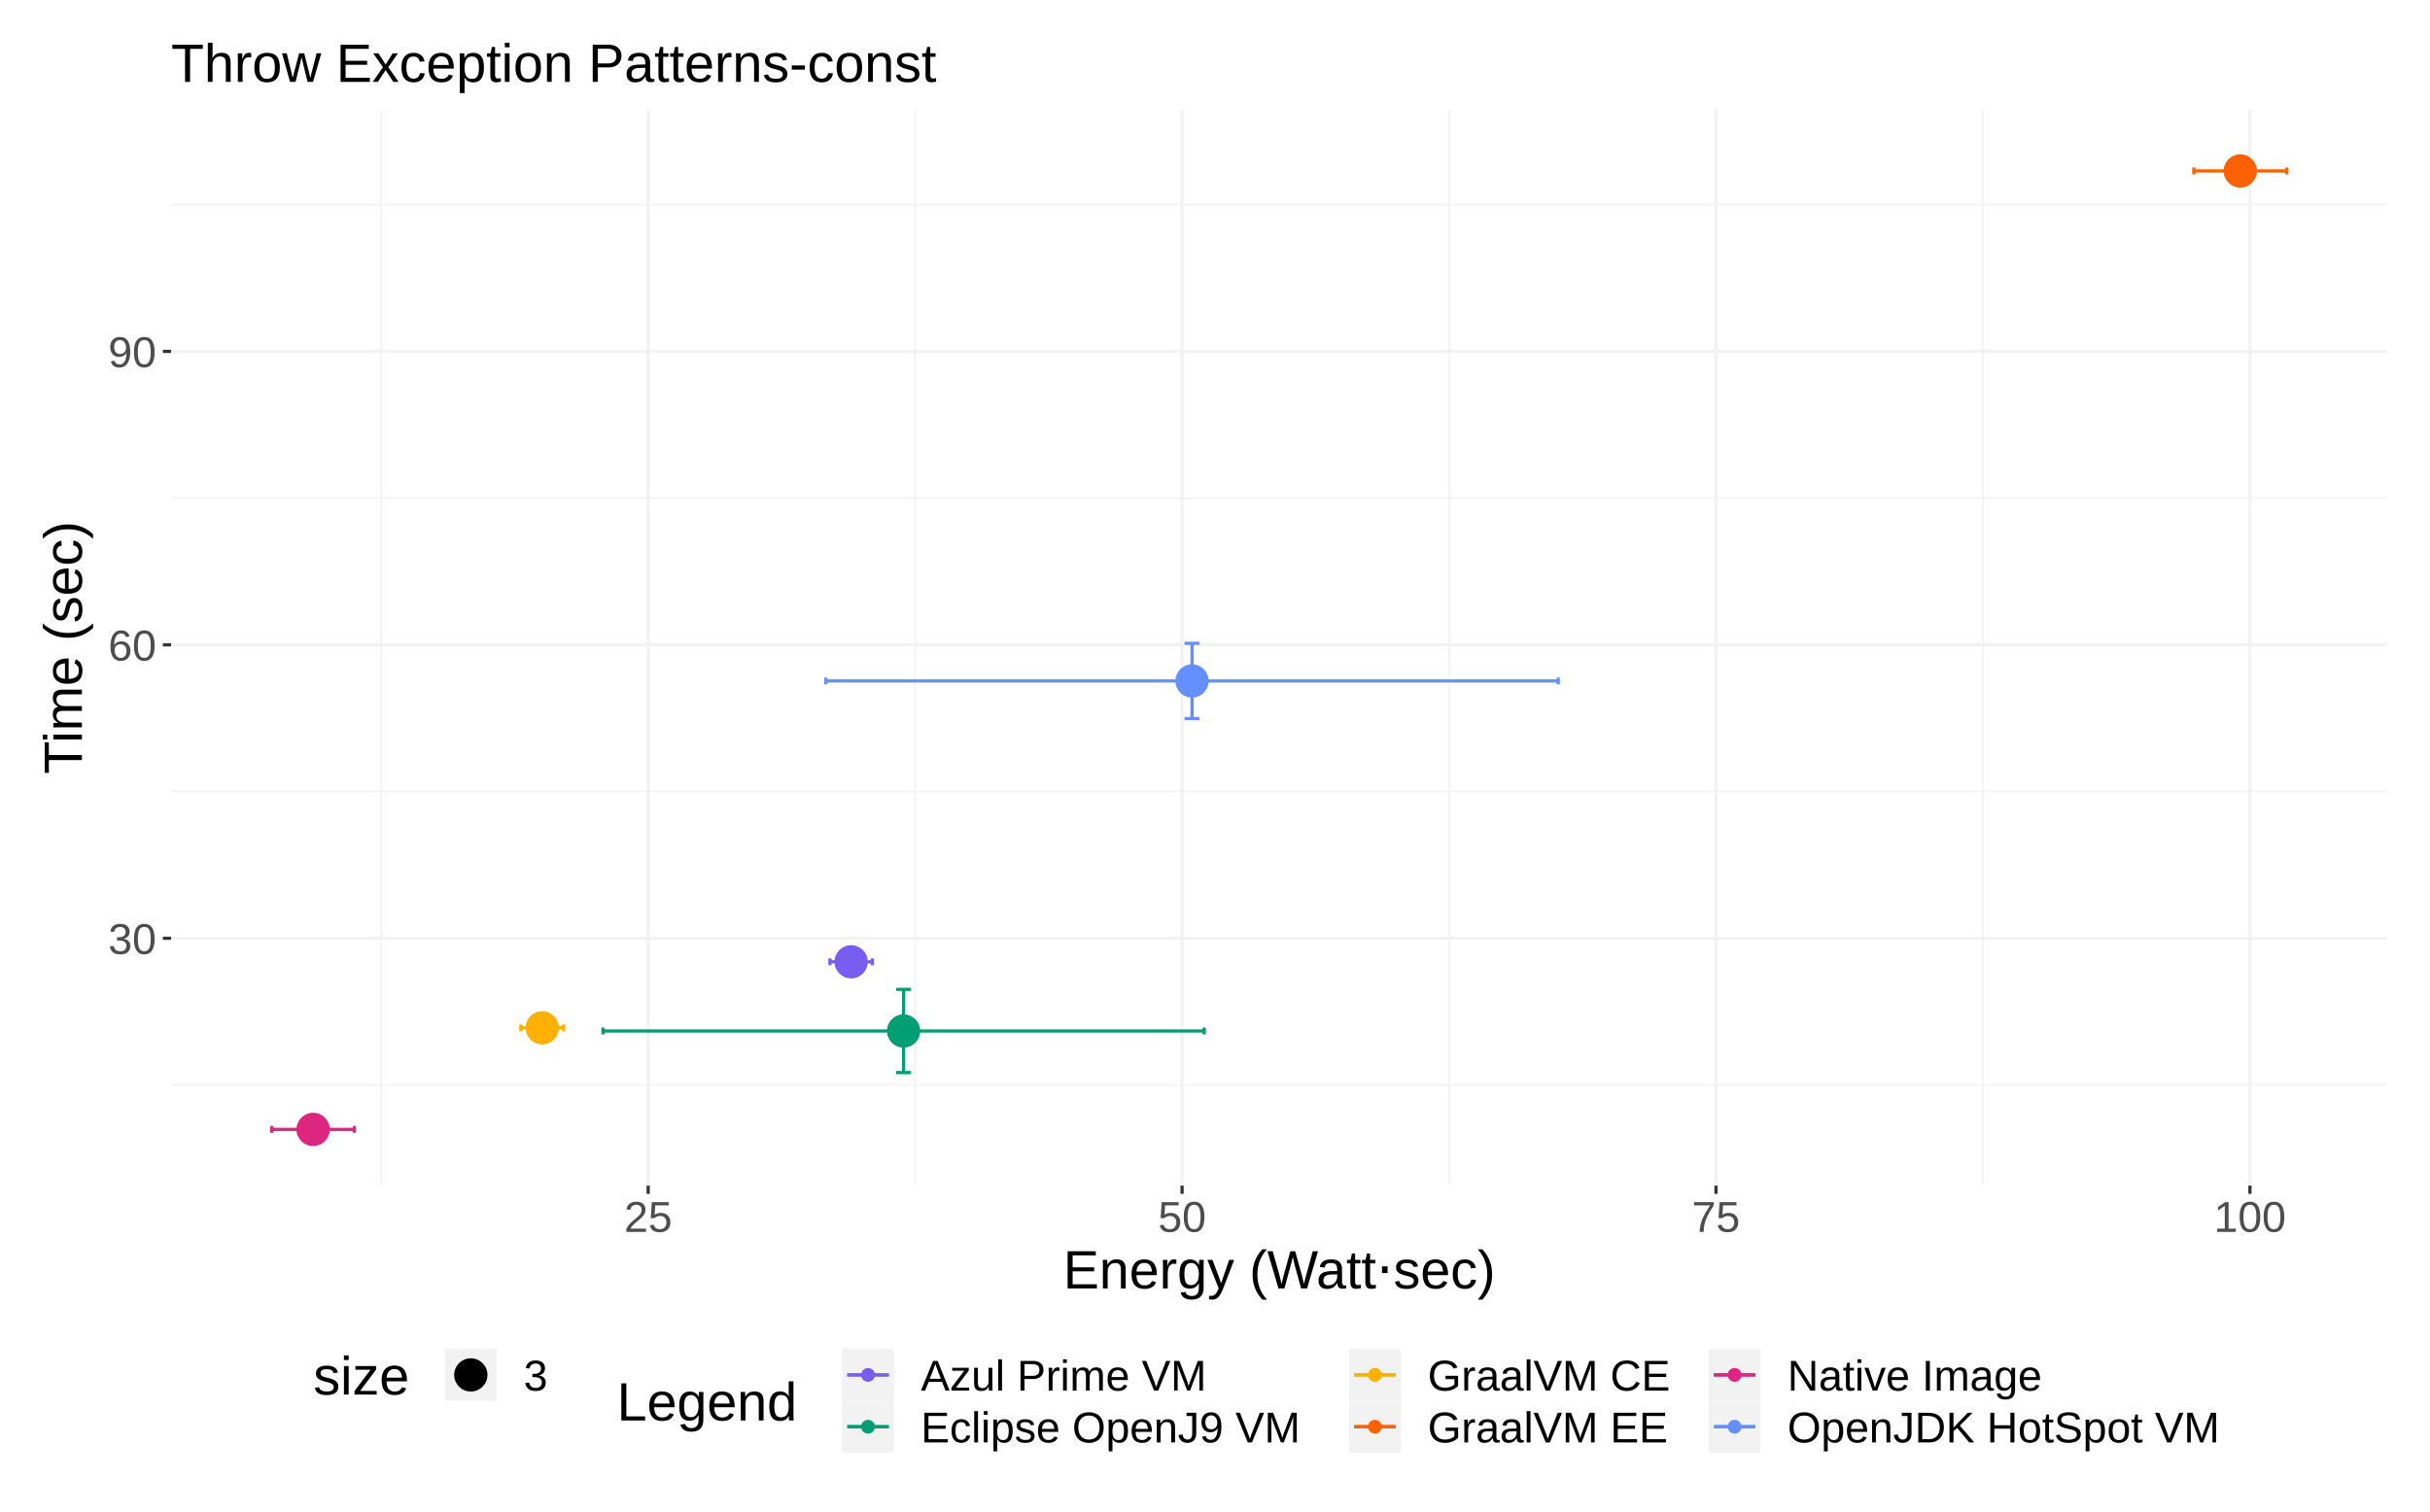
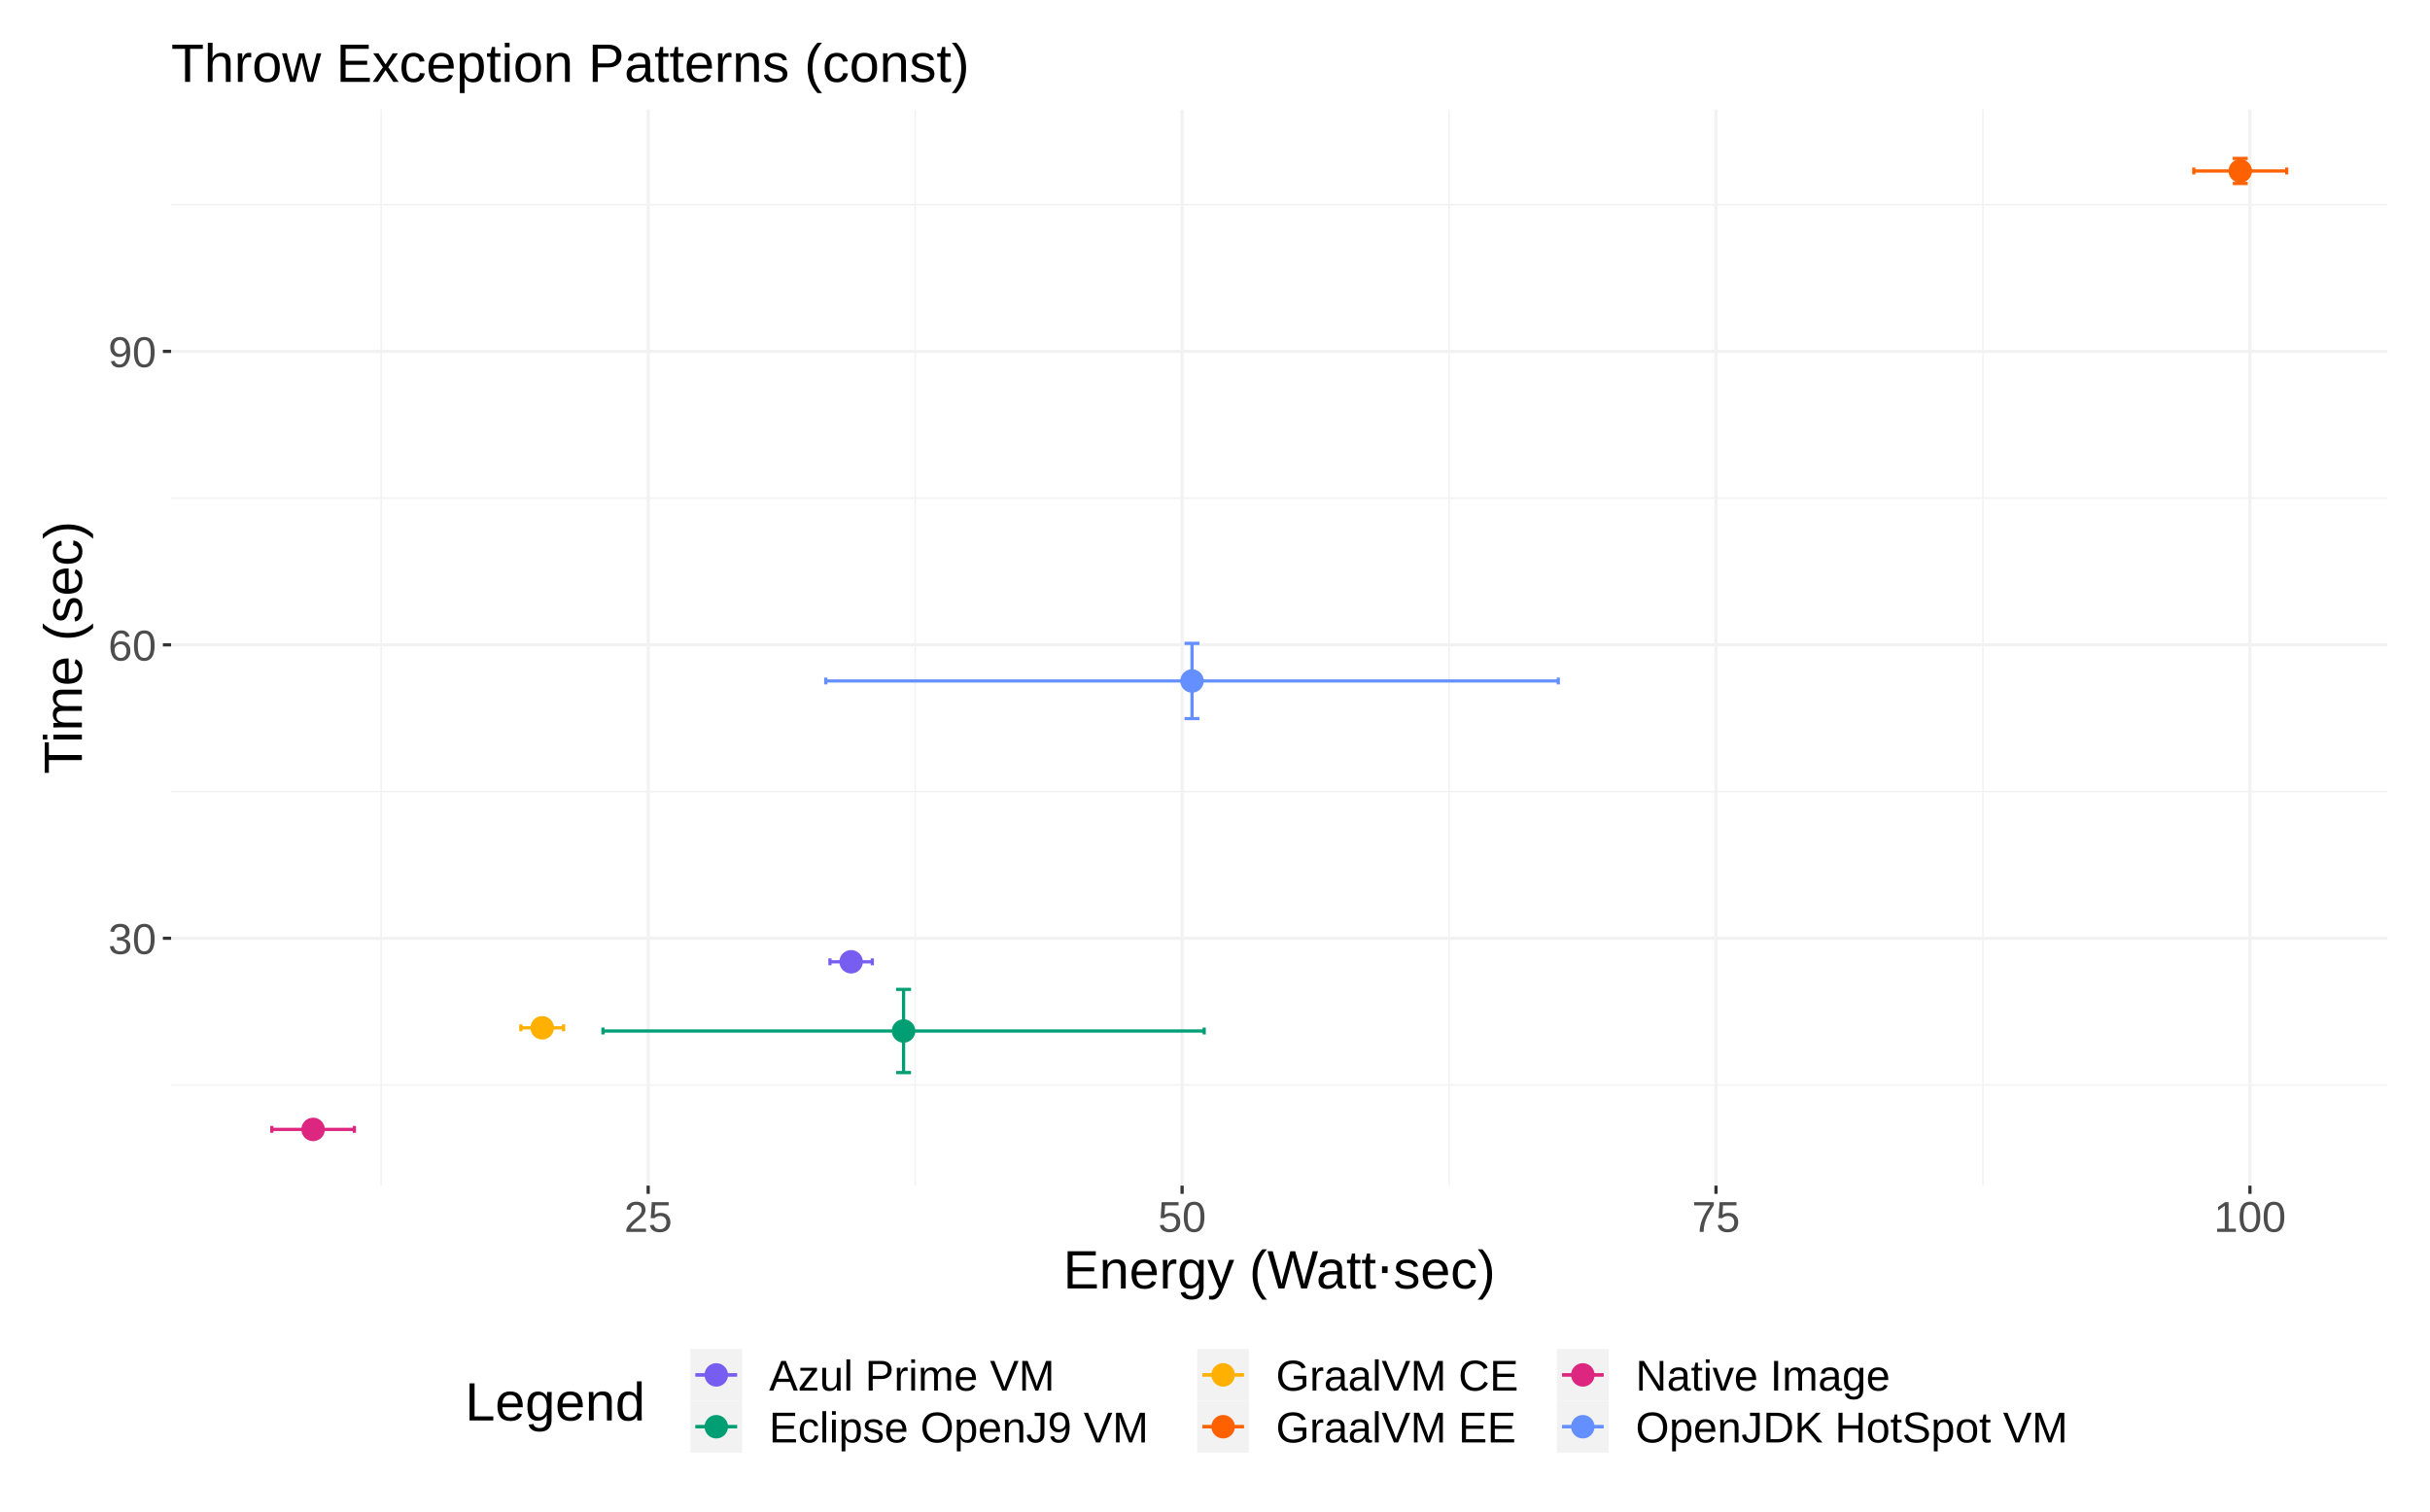
<svg xmlns="http://www.w3.org/2000/svg" class="svglite" width="810.00pt" height="504.00pt" viewBox="0 0 810.00 504.00">
  <defs>
    <style type="text/css">
    .svglite line, .svglite polyline, .svglite polygon, .svglite path, .svglite rect, .svglite circle {
      fill: none;
      stroke: #000000;
      stroke-linecap: round;
      stroke-linejoin: round;
      stroke-miterlimit: 10.00;
    }
    .svglite text {
      white-space: pre;
    }
  </style>
  </defs>
  <rect width="100%" height="100%" style="stroke: none; fill: #FFFFFF;" />
  <defs>
    <clipPath id="cpMC4wMHw4MTAuMDB8MC4wMHw1MDQuMDA=">
      <rect x="0.00" y="0.00" width="810.00" height="504.00" />
    </clipPath>
  </defs>
  <g clip-path="url(#cpMC4wMHw4MTAuMDB8MC4wMHw1MDQuMDA=)">
    <rect x="0.00" y="-0" width="810.00" height="504.00" style="stroke-width: 1.07; stroke: #FFFFFF; fill: #FFFFFF;" />
  </g>
  <defs>
    <clipPath id="cpNTcuMDN8Nzk1LjgzfDM2LjUyfDM5NS4zMg==">
      <rect x="57.03" y="36.52" width="738.80" height="358.80" />
    </clipPath>
  </defs>
  <g clip-path="url(#cpNTcuMDN8Nzk1LjgzfDM2LjUyfDM5NS4zMg==)">
    <rect x="57.03" y="36.52" width="738.80" height="358.80" style="stroke-width: 1.07; stroke: none;" />
    <polyline points="57.03,361.76 795.83,361.76 " style="stroke-width: 0.53; stroke: #F2F2F2; stroke-linecap: butt;" />
    <polyline points="57.03,263.92 795.83,263.92 " style="stroke-width: 0.53; stroke: #F2F2F2; stroke-linecap: butt;" />
    <polyline points="57.03,166.08 795.83,166.08 " style="stroke-width: 0.53; stroke: #F2F2F2; stroke-linecap: butt;" />
    <polyline points="57.03,68.24 795.83,68.24 " style="stroke-width: 0.53; stroke: #F2F2F2; stroke-linecap: butt;" />
    <polyline points="127.07,395.32 127.07,36.52 " style="stroke-width: 0.53; stroke: #F2F2F2; stroke-linecap: butt;" />
    <polyline points="305.04,395.32 305.04,36.52 " style="stroke-width: 0.53; stroke: #F2F2F2; stroke-linecap: butt;" />
    <polyline points="483.02,395.32 483.02,36.52 " style="stroke-width: 0.53; stroke: #F2F2F2; stroke-linecap: butt;" />
    <polyline points="660.99,395.32 660.99,36.52 " style="stroke-width: 0.53; stroke: #F2F2F2; stroke-linecap: butt;" />
    <polyline points="57.03,312.84 795.83,312.84 " style="stroke-width: 1.07; stroke: #F2F2F2; stroke-linecap: butt;" />
    <polyline points="57.03,215.00 795.83,215.00 " style="stroke-width: 1.07; stroke: #F2F2F2; stroke-linecap: butt;" />
    <polyline points="57.03,117.16 795.83,117.16 " style="stroke-width: 1.07; stroke: #F2F2F2; stroke-linecap: butt;" />
    <polyline points="216.06,395.32 216.06,36.52 " style="stroke-width: 1.07; stroke: #F2F2F2; stroke-linecap: butt;" />
    <polyline points="394.03,395.32 394.03,36.52 " style="stroke-width: 1.07; stroke: #F2F2F2; stroke-linecap: butt;" />
    <polyline points="572.00,395.32 572.00,36.52 " style="stroke-width: 1.07; stroke: #F2F2F2; stroke-linecap: butt;" />
    <polyline points="749.98,395.32 749.98,36.52 " style="stroke-width: 1.07; stroke: #F2F2F2; stroke-linecap: butt;" />
-     <circle cx="283.71" cy="320.69" r="5.19" style="stroke-width: 0.71; stroke: #785EF0; fill: #785EF0;" />
-     <circle cx="301.19" cy="343.76" r="5.19" style="stroke-width: 0.71; stroke: #009E73; fill: #009E73;" />
-     <circle cx="180.74" cy="342.70" r="5.19" style="stroke-width: 0.71; stroke: #FFB000; fill: #FFB000;" />
-     <circle cx="746.75" cy="57.00" r="5.19" style="stroke-width: 0.71; stroke: #FE6100; fill: #FE6100;" />
-     <circle cx="104.37" cy="376.58" r="5.19" style="stroke-width: 0.71; stroke: #DC267F; fill: #DC267F;" />
-     <circle cx="397.34" cy="227.05" r="5.19" style="stroke-width: 0.71; stroke: #648FFF; fill: #648FFF;" />
+     <circle cx="283.71" cy="320.69" r="3.56" style="stroke-width: 0.71; stroke: #785EF0; fill: #785EF0;" />
+     <circle cx="301.19" cy="343.76" r="3.56" style="stroke-width: 0.71; stroke: #009E73; fill: #009E73;" />
+     <circle cx="180.74" cy="342.70" r="3.56" style="stroke-width: 0.71; stroke: #FFB000; fill: #FFB000;" />
+     <circle cx="746.75" cy="57.00" r="3.56" style="stroke-width: 0.71; stroke: #FE6100; fill: #FE6100;" />
+     <circle cx="104.37" cy="376.58" r="3.56" style="stroke-width: 0.71; stroke: #DC267F; fill: #DC267F;" />
+     <circle cx="397.34" cy="227.05" r="3.56" style="stroke-width: 0.71; stroke: #648FFF; fill: #648FFF;" />
    <polyline points="290.77,321.83 290.77,319.55 " style="stroke-width: 1.07; stroke: #785EF0; stroke-linecap: butt;" />
    <polyline points="290.77,320.69 276.65,320.69 " style="stroke-width: 1.07; stroke: #785EF0; stroke-linecap: butt;" />
    <polyline points="276.65,321.83 276.65,319.55 " style="stroke-width: 1.07; stroke: #785EF0; stroke-linecap: butt;" />
    <polyline points="401.40,344.90 401.40,342.62 " style="stroke-width: 1.07; stroke: #009E73; stroke-linecap: butt;" />
    <polyline points="401.40,343.76 200.99,343.76 " style="stroke-width: 1.07; stroke: #009E73; stroke-linecap: butt;" />
    <polyline points="200.99,344.90 200.99,342.62 " style="stroke-width: 1.07; stroke: #009E73; stroke-linecap: butt;" />
    <polyline points="187.86,343.84 187.86,341.56 " style="stroke-width: 1.07; stroke: #FFB000; stroke-linecap: butt;" />
    <polyline points="187.86,342.70 173.62,342.70 " style="stroke-width: 1.07; stroke: #FFB000; stroke-linecap: butt;" />
    <polyline points="173.62,343.84 173.62,341.56 " style="stroke-width: 1.07; stroke: #FFB000; stroke-linecap: butt;" />
    <polyline points="762.25,58.14 762.25,55.86 " style="stroke-width: 1.07; stroke: #FE6100; stroke-linecap: butt;" />
    <polyline points="762.25,57.00 731.26,57.00 " style="stroke-width: 1.07; stroke: #FE6100; stroke-linecap: butt;" />
    <polyline points="731.26,58.14 731.26,55.86 " style="stroke-width: 1.07; stroke: #FE6100; stroke-linecap: butt;" />
    <polyline points="118.13,377.73 118.13,375.44 " style="stroke-width: 1.07; stroke: #DC267F; stroke-linecap: butt;" />
    <polyline points="118.13,376.58 90.61,376.58 " style="stroke-width: 1.07; stroke: #DC267F; stroke-linecap: butt;" />
    <polyline points="90.61,377.73 90.61,375.44 " style="stroke-width: 1.07; stroke: #DC267F; stroke-linecap: butt;" />
    <polyline points="519.42,228.20 519.42,225.91 " style="stroke-width: 1.07; stroke: #648FFF; stroke-linecap: butt;" />
    <polyline points="519.42,227.05 275.26,227.05 " style="stroke-width: 1.07; stroke: #648FFF; stroke-linecap: butt;" />
    <polyline points="275.26,228.20 275.26,225.91 " style="stroke-width: 1.07; stroke: #648FFF; stroke-linecap: butt;" />
    <polyline points="281.22,320.16 286.20,320.16 " style="stroke-width: 1.07; stroke: #785EF0; stroke-linecap: butt;" />
    <polyline points="283.71,320.16 283.71,321.23 " style="stroke-width: 1.07; stroke: #785EF0; stroke-linecap: butt;" />
    <polyline points="281.22,321.23 286.20,321.23 " style="stroke-width: 1.07; stroke: #785EF0; stroke-linecap: butt;" />
    <polyline points="298.70,329.89 303.68,329.89 " style="stroke-width: 1.07; stroke: #009E73; stroke-linecap: butt;" />
    <polyline points="301.19,329.89 301.19,357.63 " style="stroke-width: 1.07; stroke: #009E73; stroke-linecap: butt;" />
    <polyline points="298.70,357.63 303.68,357.63 " style="stroke-width: 1.07; stroke: #009E73; stroke-linecap: butt;" />
    <polyline points="178.25,342.24 183.23,342.24 " style="stroke-width: 1.07; stroke: #FFB000; stroke-linecap: butt;" />
    <polyline points="180.74,342.24 180.74,343.16 " style="stroke-width: 1.07; stroke: #FFB000; stroke-linecap: butt;" />
    <polyline points="178.25,343.16 183.23,343.16 " style="stroke-width: 1.07; stroke: #FFB000; stroke-linecap: butt;" />
    <polyline points="744.26,52.83 749.25,52.83 " style="stroke-width: 1.07; stroke: #FE6100; stroke-linecap: butt;" />
    <polyline points="746.75,52.83 746.75,61.17 " style="stroke-width: 1.07; stroke: #FE6100; stroke-linecap: butt;" />
    <polyline points="744.26,61.17 749.25,61.17 " style="stroke-width: 1.07; stroke: #FE6100; stroke-linecap: butt;" />
    <polyline points="101.88,374.15 106.87,374.15 " style="stroke-width: 1.07; stroke: #DC267F; stroke-linecap: butt;" />
    <polyline points="104.37,374.15 104.37,379.01 " style="stroke-width: 1.07; stroke: #DC267F; stroke-linecap: butt;" />
    <polyline points="101.88,379.01 106.87,379.01 " style="stroke-width: 1.07; stroke: #DC267F; stroke-linecap: butt;" />
    <polyline points="394.85,214.51 399.83,214.51 " style="stroke-width: 1.07; stroke: #648FFF; stroke-linecap: butt;" />
    <polyline points="397.34,214.51 397.34,239.60 " style="stroke-width: 1.07; stroke: #648FFF; stroke-linecap: butt;" />
    <polyline points="394.85,239.60 399.83,239.60 " style="stroke-width: 1.07; stroke: #648FFF; stroke-linecap: butt;" />
  </g>
  <g clip-path="url(#cpMC4wMHw4MTAuMDB8MC4wMHw1MDQuMDA=)">
    <text x="52.10" y="318.09" text-anchor="end" style="font-size: 14.40px;fill: #4D4D4D; font-family: &quot;Liberation Sans&quot;;" textLength="18.32px" lengthAdjust="spacingAndGlyphs">30</text>
    <text x="52.10" y="220.25" text-anchor="end" style="font-size: 14.40px;fill: #4D4D4D; font-family: &quot;Liberation Sans&quot;;" textLength="18.32px" lengthAdjust="spacingAndGlyphs">60</text>
    <text x="52.10" y="122.41" text-anchor="end" style="font-size: 14.40px;fill: #4D4D4D; font-family: &quot;Liberation Sans&quot;;" textLength="18.32px" lengthAdjust="spacingAndGlyphs">90</text>
    <polyline points="54.29,312.84 57.03,312.84 " style="stroke-width: 1.07; stroke: #333333; stroke-linecap: butt;" />
    <polyline points="54.29,215.00 57.03,215.00 " style="stroke-width: 1.07; stroke: #333333; stroke-linecap: butt;" />
    <polyline points="54.29,117.16 57.03,117.16 " style="stroke-width: 1.07; stroke: #333333; stroke-linecap: butt;" />
    <polyline points="216.06,398.06 216.06,395.32 " style="stroke-width: 1.07; stroke: #333333; stroke-linecap: butt;" />
    <polyline points="394.03,398.06 394.03,395.32 " style="stroke-width: 1.07; stroke: #333333; stroke-linecap: butt;" />
    <polyline points="572.00,398.06 572.00,395.32 " style="stroke-width: 1.07; stroke: #333333; stroke-linecap: butt;" />
    <polyline points="749.98,398.06 749.98,395.32 " style="stroke-width: 1.07; stroke: #333333; stroke-linecap: butt;" />
    <text x="216.06" y="410.74" text-anchor="middle" style="font-size: 14.40px;fill: #4D4D4D; font-family: &quot;Liberation Sans&quot;;" textLength="18.32px" lengthAdjust="spacingAndGlyphs">25</text>
    <text x="394.03" y="410.74" text-anchor="middle" style="font-size: 14.40px;fill: #4D4D4D; font-family: &quot;Liberation Sans&quot;;" textLength="18.32px" lengthAdjust="spacingAndGlyphs">50</text>
    <text x="572.00" y="410.74" text-anchor="middle" style="font-size: 14.40px;fill: #4D4D4D; font-family: &quot;Liberation Sans&quot;;" textLength="18.32px" lengthAdjust="spacingAndGlyphs">75</text>
    <text x="749.98" y="410.74" text-anchor="middle" style="font-size: 14.40px;fill: #4D4D4D; font-family: &quot;Liberation Sans&quot;;" textLength="27.48px" lengthAdjust="spacingAndGlyphs">100</text>
    <text x="426.43" y="429.60" text-anchor="middle" style="font-size: 18.00px; font-family: &quot;Liberation Sans&quot;;" textLength="160.65px" lengthAdjust="spacingAndGlyphs">Energy (Watt⋅sec)</text>
    <text transform="translate(27.30,215.92) rotate(-90)" text-anchor="middle" style="font-size: 18.00px; font-family: &quot;Liberation Sans&quot;;" textLength="94.16px" lengthAdjust="spacingAndGlyphs">Time (sec)</text>
-     <rect x="98.96" y="444.31" width="90.23" height="28.24" style="stroke-width: 1.07; stroke: none; fill: #FFFFFF;" />
-     <text x="104.44" y="464.99" style="font-size: 18.00px; font-family: &quot;Liberation Sans&quot;;" textLength="34.90px" lengthAdjust="spacingAndGlyphs">size</text>
-     <rect x="148.30" y="449.79" width="17.28" height="17.28" style="stroke-width: 1.07; stroke: none; fill: #F2F2F2;" />
-     <circle cx="156.94" cy="458.43" r="5.19" style="stroke-width: 0.71; fill: #000000;" />
-     <text x="174.55" y="463.67" style="font-size: 14.40px; font-family: &quot;Liberation Sans&quot;;" textLength="9.16px" lengthAdjust="spacingAndGlyphs">3</text>
-     <rect x="200.15" y="444.31" width="553.75" height="45.52" style="stroke-width: 1.07; stroke: none; fill: #FFFFFF;" />
-     <text x="205.63" y="473.63" style="font-size: 18.00px; font-family: &quot;Liberation Sans&quot;;" textLength="66.12px" lengthAdjust="spacingAndGlyphs">Legend</text>
-     <rect x="280.71" y="449.79" width="17.28" height="17.28" style="stroke-width: 1.07; stroke: none; fill: #F2F2F2;" />
-     <circle cx="289.35" cy="458.43" r="1.95" style="stroke-width: 0.71; stroke: #785EF0; fill: #785EF0;" />
-     <line x1="282.44" y1="458.43" x2="296.26" y2="458.43" style="stroke-width: 1.07; stroke: #785EF0; stroke-linecap: butt;" />
-     <line x1="282.44" y1="458.43" x2="296.26" y2="458.43" style="stroke-width: 1.07; stroke: #785EF0; stroke-linecap: butt;" />
-     <rect x="280.71" y="467.07" width="17.28" height="17.28" style="stroke-width: 1.07; stroke: none; fill: #F2F2F2;" />
-     <circle cx="289.35" cy="475.71" r="1.95" style="stroke-width: 0.71; stroke: #009E73; fill: #009E73;" />
-     <line x1="282.44" y1="475.71" x2="296.26" y2="475.71" style="stroke-width: 1.07; stroke: #009E73; stroke-linecap: butt;" />
-     <line x1="282.44" y1="475.71" x2="296.26" y2="475.71" style="stroke-width: 1.07; stroke: #009E73; stroke-linecap: butt;" />
-     <rect x="449.66" y="449.79" width="17.28" height="17.28" style="stroke-width: 1.07; stroke: none; fill: #F2F2F2;" />
-     <circle cx="458.30" cy="458.43" r="1.95" style="stroke-width: 0.71; stroke: #FFB000; fill: #FFB000;" />
-     <line x1="451.39" y1="458.43" x2="465.21" y2="458.43" style="stroke-width: 1.07; stroke: #FFB000; stroke-linecap: butt;" />
-     <line x1="451.39" y1="458.43" x2="465.21" y2="458.43" style="stroke-width: 1.07; stroke: #FFB000; stroke-linecap: butt;" />
-     <rect x="449.66" y="467.07" width="17.28" height="17.28" style="stroke-width: 1.07; stroke: none; fill: #F2F2F2;" />
-     <circle cx="458.30" cy="475.71" r="1.95" style="stroke-width: 0.71; stroke: #FE6100; fill: #FE6100;" />
-     <line x1="451.39" y1="475.71" x2="465.21" y2="475.71" style="stroke-width: 1.07; stroke: #FE6100; stroke-linecap: butt;" />
-     <line x1="451.39" y1="475.71" x2="465.21" y2="475.71" style="stroke-width: 1.07; stroke: #FE6100; stroke-linecap: butt;" />
-     <rect x="569.56" y="449.79" width="17.28" height="17.28" style="stroke-width: 1.07; stroke: none; fill: #F2F2F2;" />
-     <circle cx="578.20" cy="458.43" r="1.95" style="stroke-width: 0.71; stroke: #DC267F; fill: #DC267F;" />
-     <line x1="571.29" y1="458.43" x2="585.11" y2="458.43" style="stroke-width: 1.07; stroke: #DC267F; stroke-linecap: butt;" />
-     <line x1="571.29" y1="458.43" x2="585.11" y2="458.43" style="stroke-width: 1.07; stroke: #DC267F; stroke-linecap: butt;" />
-     <rect x="569.56" y="467.07" width="17.28" height="17.28" style="stroke-width: 1.07; stroke: none; fill: #F2F2F2;" />
-     <circle cx="578.20" cy="475.71" r="1.95" style="stroke-width: 0.71; stroke: #648FFF; fill: #648FFF;" />
-     <line x1="571.29" y1="475.71" x2="585.11" y2="475.71" style="stroke-width: 1.07; stroke: #648FFF; stroke-linecap: butt;" />
-     <line x1="571.29" y1="475.71" x2="585.11" y2="475.71" style="stroke-width: 1.07; stroke: #648FFF; stroke-linecap: butt;" />
-     <text x="306.96" y="463.67" style="font-size: 14.40px; font-family: &quot;Liberation Sans&quot;;" textLength="103.13px" lengthAdjust="spacingAndGlyphs">Azul Prime VM</text>
-     <text x="306.96" y="480.95" style="font-size: 14.40px; font-family: &quot;Liberation Sans&quot;;" textLength="133.74px" lengthAdjust="spacingAndGlyphs">Eclipse OpenJ9 VM</text>
-     <text x="475.91" y="463.67" style="font-size: 14.40px; font-family: &quot;Liberation Sans&quot;;" textLength="84.69px" lengthAdjust="spacingAndGlyphs">GraalVM CE</text>
-     <text x="475.91" y="480.95" style="font-size: 14.40px; font-family: &quot;Liberation Sans&quot;;" textLength="83.73px" lengthAdjust="spacingAndGlyphs">GraalVM EE</text>
-     <text x="595.81" y="463.67" style="font-size: 14.40px; font-family: &quot;Liberation Sans&quot;;" textLength="96.25px" lengthAdjust="spacingAndGlyphs">Native Image</text>
-     <text x="595.81" y="480.95" style="font-size: 14.40px; font-family: &quot;Liberation Sans&quot;;" textLength="152.61px" lengthAdjust="spacingAndGlyphs">OpenJDK HotSpot VM</text>
-     <text x="57.03" y="27.30" style="font-size: 18.00px; font-family: &quot;Liberation Sans&quot;;" textLength="284.57px" lengthAdjust="spacingAndGlyphs">Throw Exception Patterns-const</text>
+     <rect x="149.55" y="444.31" width="553.75" height="45.52" style="stroke-width: 1.07; stroke: none; fill: #FFFFFF;" />
+     <text x="155.03" y="473.63" style="font-size: 18.00px; font-family: &quot;Liberation Sans&quot;;" textLength="66.12px" lengthAdjust="spacingAndGlyphs">Legend</text>
+     <rect x="230.12" y="449.79" width="17.28" height="17.28" style="stroke-width: 1.07; stroke: none; fill: #F2F2F2;" />
+     <circle cx="238.76" cy="458.43" r="3.56" style="stroke-width: 0.71; stroke: #785EF0; fill: #785EF0;" />
+     <line x1="231.84" y1="458.43" x2="245.67" y2="458.43" style="stroke-width: 1.07; stroke: #785EF0; stroke-linecap: butt;" />
+     <line x1="231.84" y1="458.43" x2="245.67" y2="458.43" style="stroke-width: 1.07; stroke: #785EF0; stroke-linecap: butt;" />
+     <rect x="230.12" y="467.07" width="17.28" height="17.28" style="stroke-width: 1.07; stroke: none; fill: #F2F2F2;" />
+     <circle cx="238.76" cy="475.71" r="3.56" style="stroke-width: 0.71; stroke: #009E73; fill: #009E73;" />
+     <line x1="231.84" y1="475.71" x2="245.67" y2="475.71" style="stroke-width: 1.07; stroke: #009E73; stroke-linecap: butt;" />
+     <line x1="231.84" y1="475.71" x2="245.67" y2="475.71" style="stroke-width: 1.07; stroke: #009E73; stroke-linecap: butt;" />
+     <rect x="399.07" y="449.79" width="17.28" height="17.28" style="stroke-width: 1.07; stroke: none; fill: #F2F2F2;" />
+     <circle cx="407.71" cy="458.43" r="3.56" style="stroke-width: 0.71; stroke: #FFB000; fill: #FFB000;" />
+     <line x1="400.80" y1="458.43" x2="414.62" y2="458.43" style="stroke-width: 1.07; stroke: #FFB000; stroke-linecap: butt;" />
+     <line x1="400.80" y1="458.43" x2="414.62" y2="458.43" style="stroke-width: 1.07; stroke: #FFB000; stroke-linecap: butt;" />
+     <rect x="399.07" y="467.07" width="17.28" height="17.28" style="stroke-width: 1.07; stroke: none; fill: #F2F2F2;" />
+     <circle cx="407.71" cy="475.71" r="3.56" style="stroke-width: 0.71; stroke: #FE6100; fill: #FE6100;" />
+     <line x1="400.80" y1="475.71" x2="414.62" y2="475.71" style="stroke-width: 1.07; stroke: #FE6100; stroke-linecap: butt;" />
+     <line x1="400.80" y1="475.71" x2="414.62" y2="475.71" style="stroke-width: 1.07; stroke: #FE6100; stroke-linecap: butt;" />
+     <rect x="518.97" y="449.79" width="17.28" height="17.28" style="stroke-width: 1.07; stroke: none; fill: #F2F2F2;" />
+     <circle cx="527.61" cy="458.43" r="3.56" style="stroke-width: 0.71; stroke: #DC267F; fill: #DC267F;" />
+     <line x1="520.70" y1="458.43" x2="534.52" y2="458.43" style="stroke-width: 1.07; stroke: #DC267F; stroke-linecap: butt;" />
+     <line x1="520.70" y1="458.43" x2="534.52" y2="458.43" style="stroke-width: 1.07; stroke: #DC267F; stroke-linecap: butt;" />
+     <rect x="518.97" y="467.07" width="17.28" height="17.28" style="stroke-width: 1.07; stroke: none; fill: #F2F2F2;" />
+     <circle cx="527.61" cy="475.71" r="3.56" style="stroke-width: 0.71; stroke: #648FFF; fill: #648FFF;" />
+     <line x1="520.70" y1="475.71" x2="534.52" y2="475.71" style="stroke-width: 1.07; stroke: #648FFF; stroke-linecap: butt;" />
+     <line x1="520.70" y1="475.71" x2="534.52" y2="475.71" style="stroke-width: 1.07; stroke: #648FFF; stroke-linecap: butt;" />
+     <text x="256.36" y="463.67" style="font-size: 14.40px; font-family: &quot;Liberation Sans&quot;;" textLength="103.13px" lengthAdjust="spacingAndGlyphs">Azul Prime VM</text>
+     <text x="256.36" y="480.95" style="font-size: 14.40px; font-family: &quot;Liberation Sans&quot;;" textLength="133.74px" lengthAdjust="spacingAndGlyphs">Eclipse OpenJ9 VM</text>
+     <text x="425.32" y="463.67" style="font-size: 14.40px; font-family: &quot;Liberation Sans&quot;;" textLength="84.69px" lengthAdjust="spacingAndGlyphs">GraalVM CE</text>
+     <text x="425.32" y="480.95" style="font-size: 14.40px; font-family: &quot;Liberation Sans&quot;;" textLength="83.73px" lengthAdjust="spacingAndGlyphs">GraalVM EE</text>
+     <text x="545.21" y="463.67" style="font-size: 14.40px; font-family: &quot;Liberation Sans&quot;;" textLength="96.25px" lengthAdjust="spacingAndGlyphs">Native Image</text>
+     <text x="545.21" y="480.95" style="font-size: 14.40px; font-family: &quot;Liberation Sans&quot;;" textLength="152.61px" lengthAdjust="spacingAndGlyphs">OpenJDK HotSpot VM</text>
+     <text x="57.03" y="27.30" style="font-size: 18.00px; font-family: &quot;Liberation Sans&quot;;" textLength="297.84px" lengthAdjust="spacingAndGlyphs">Throw Exception Patterns (const)</text>
  </g>
</svg>
